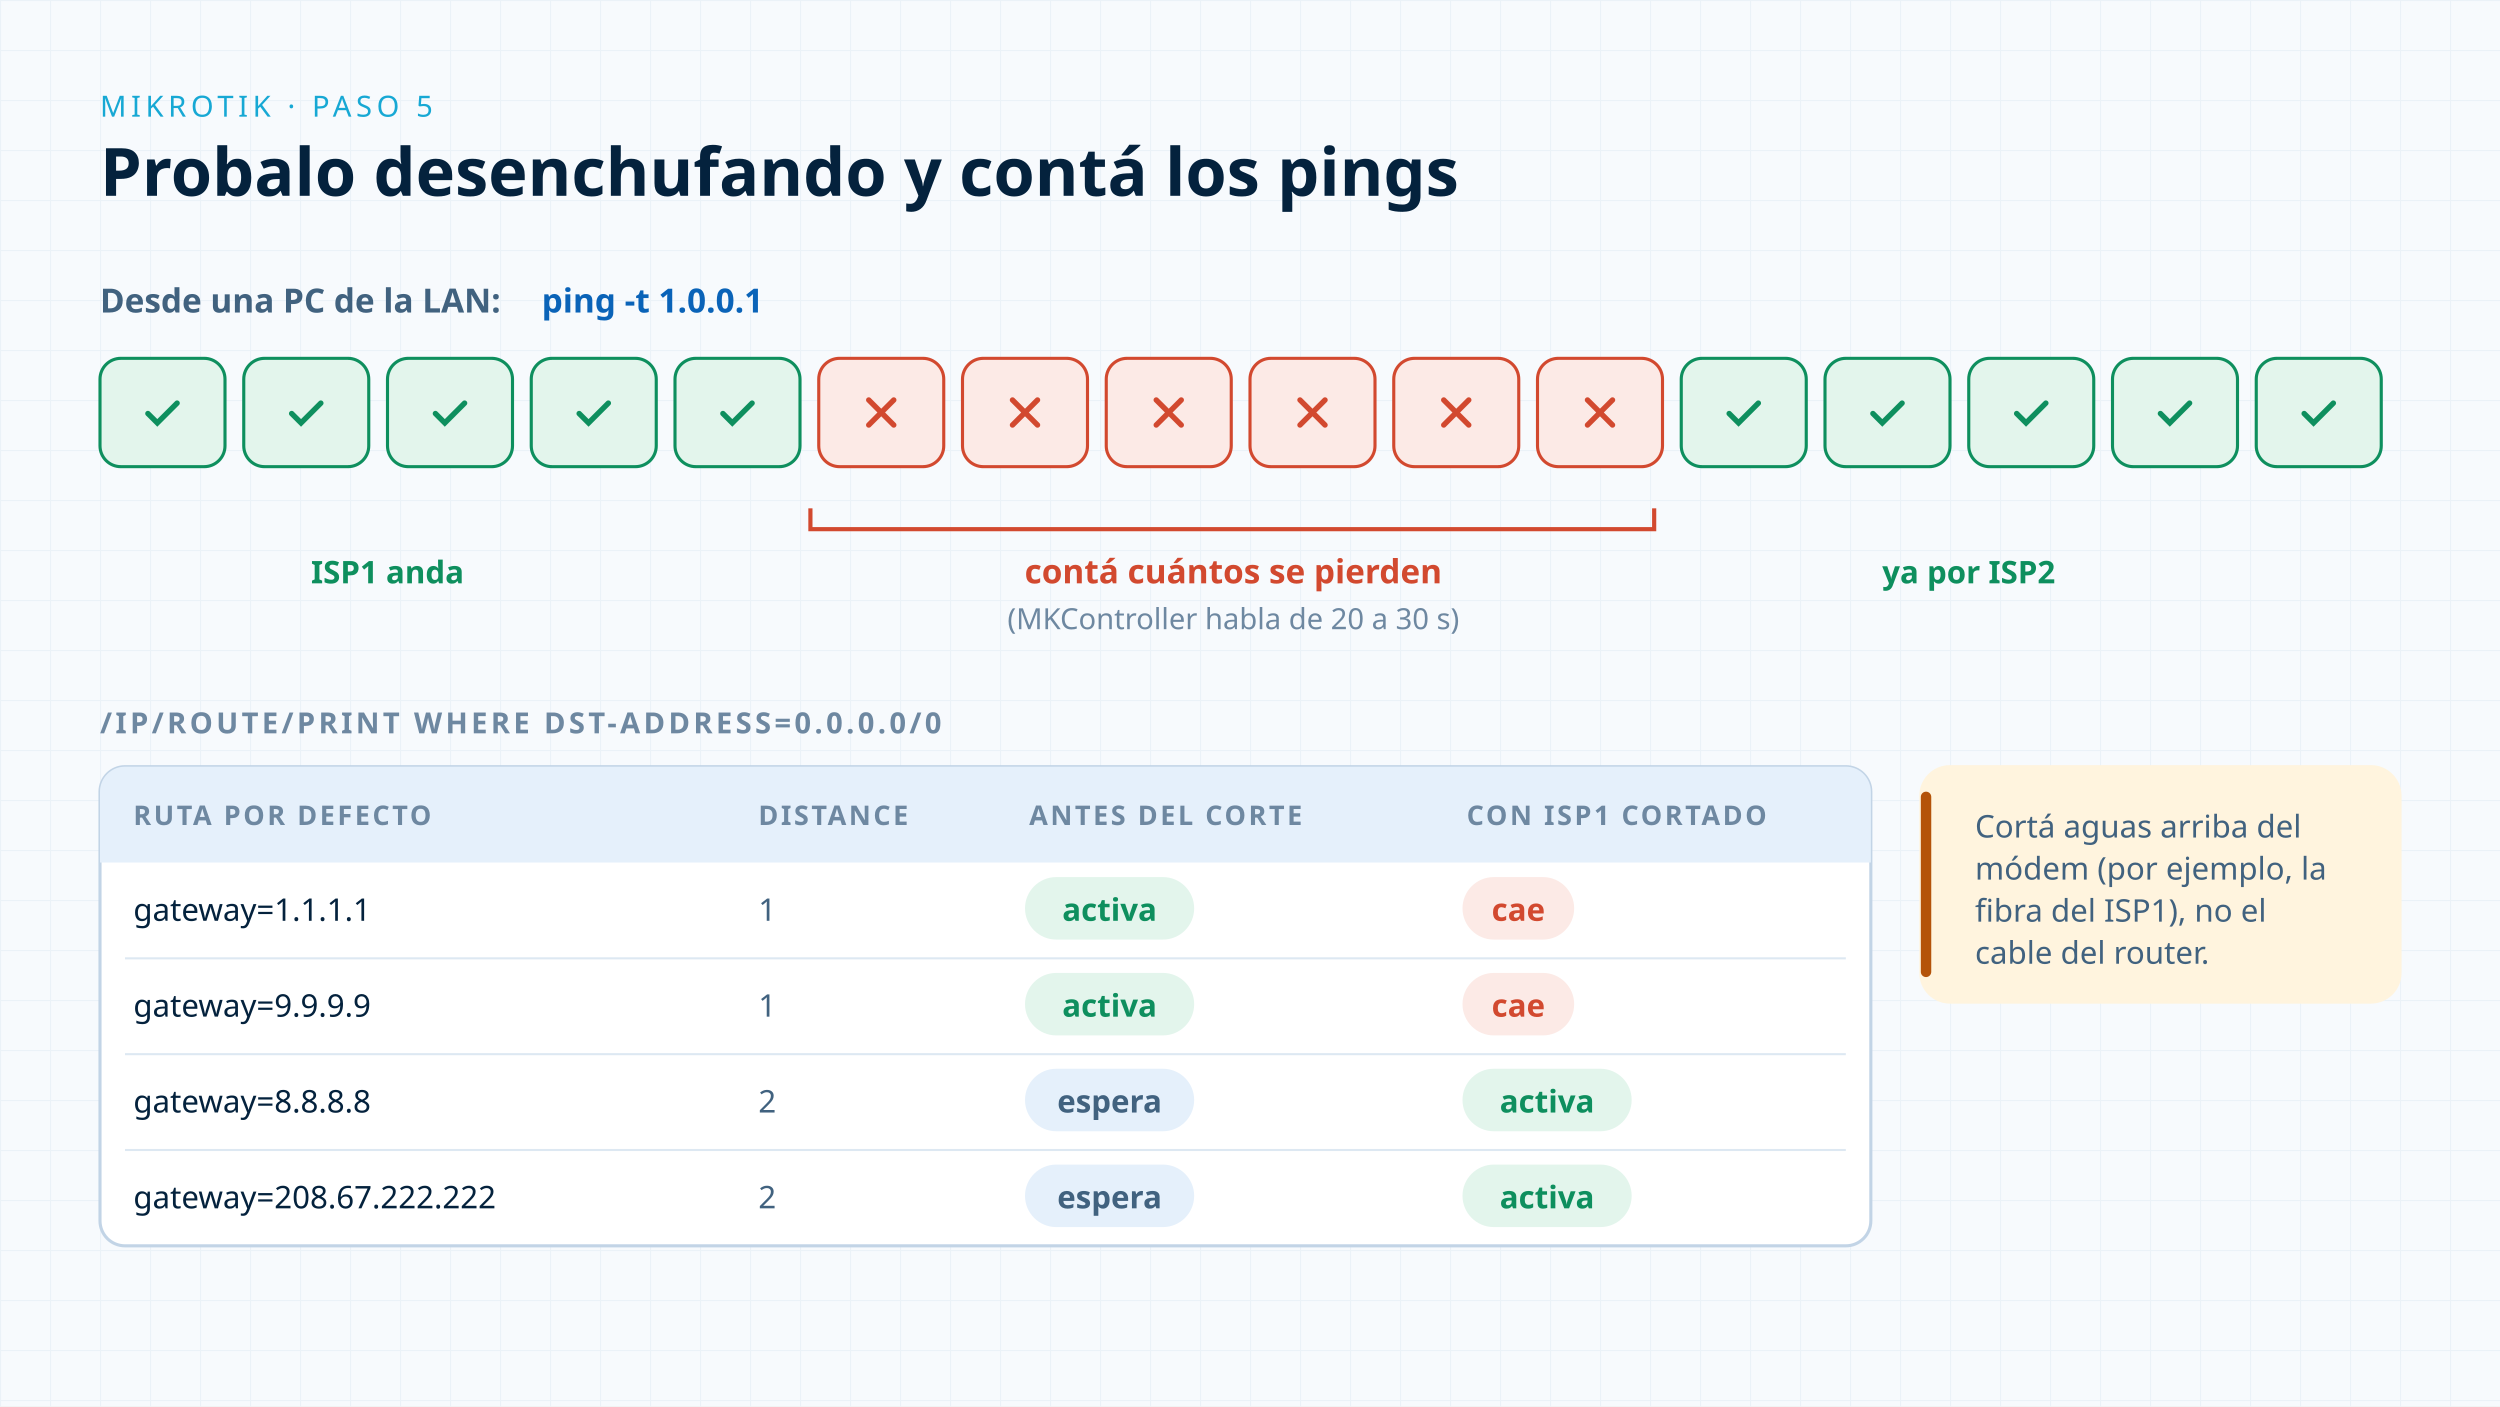
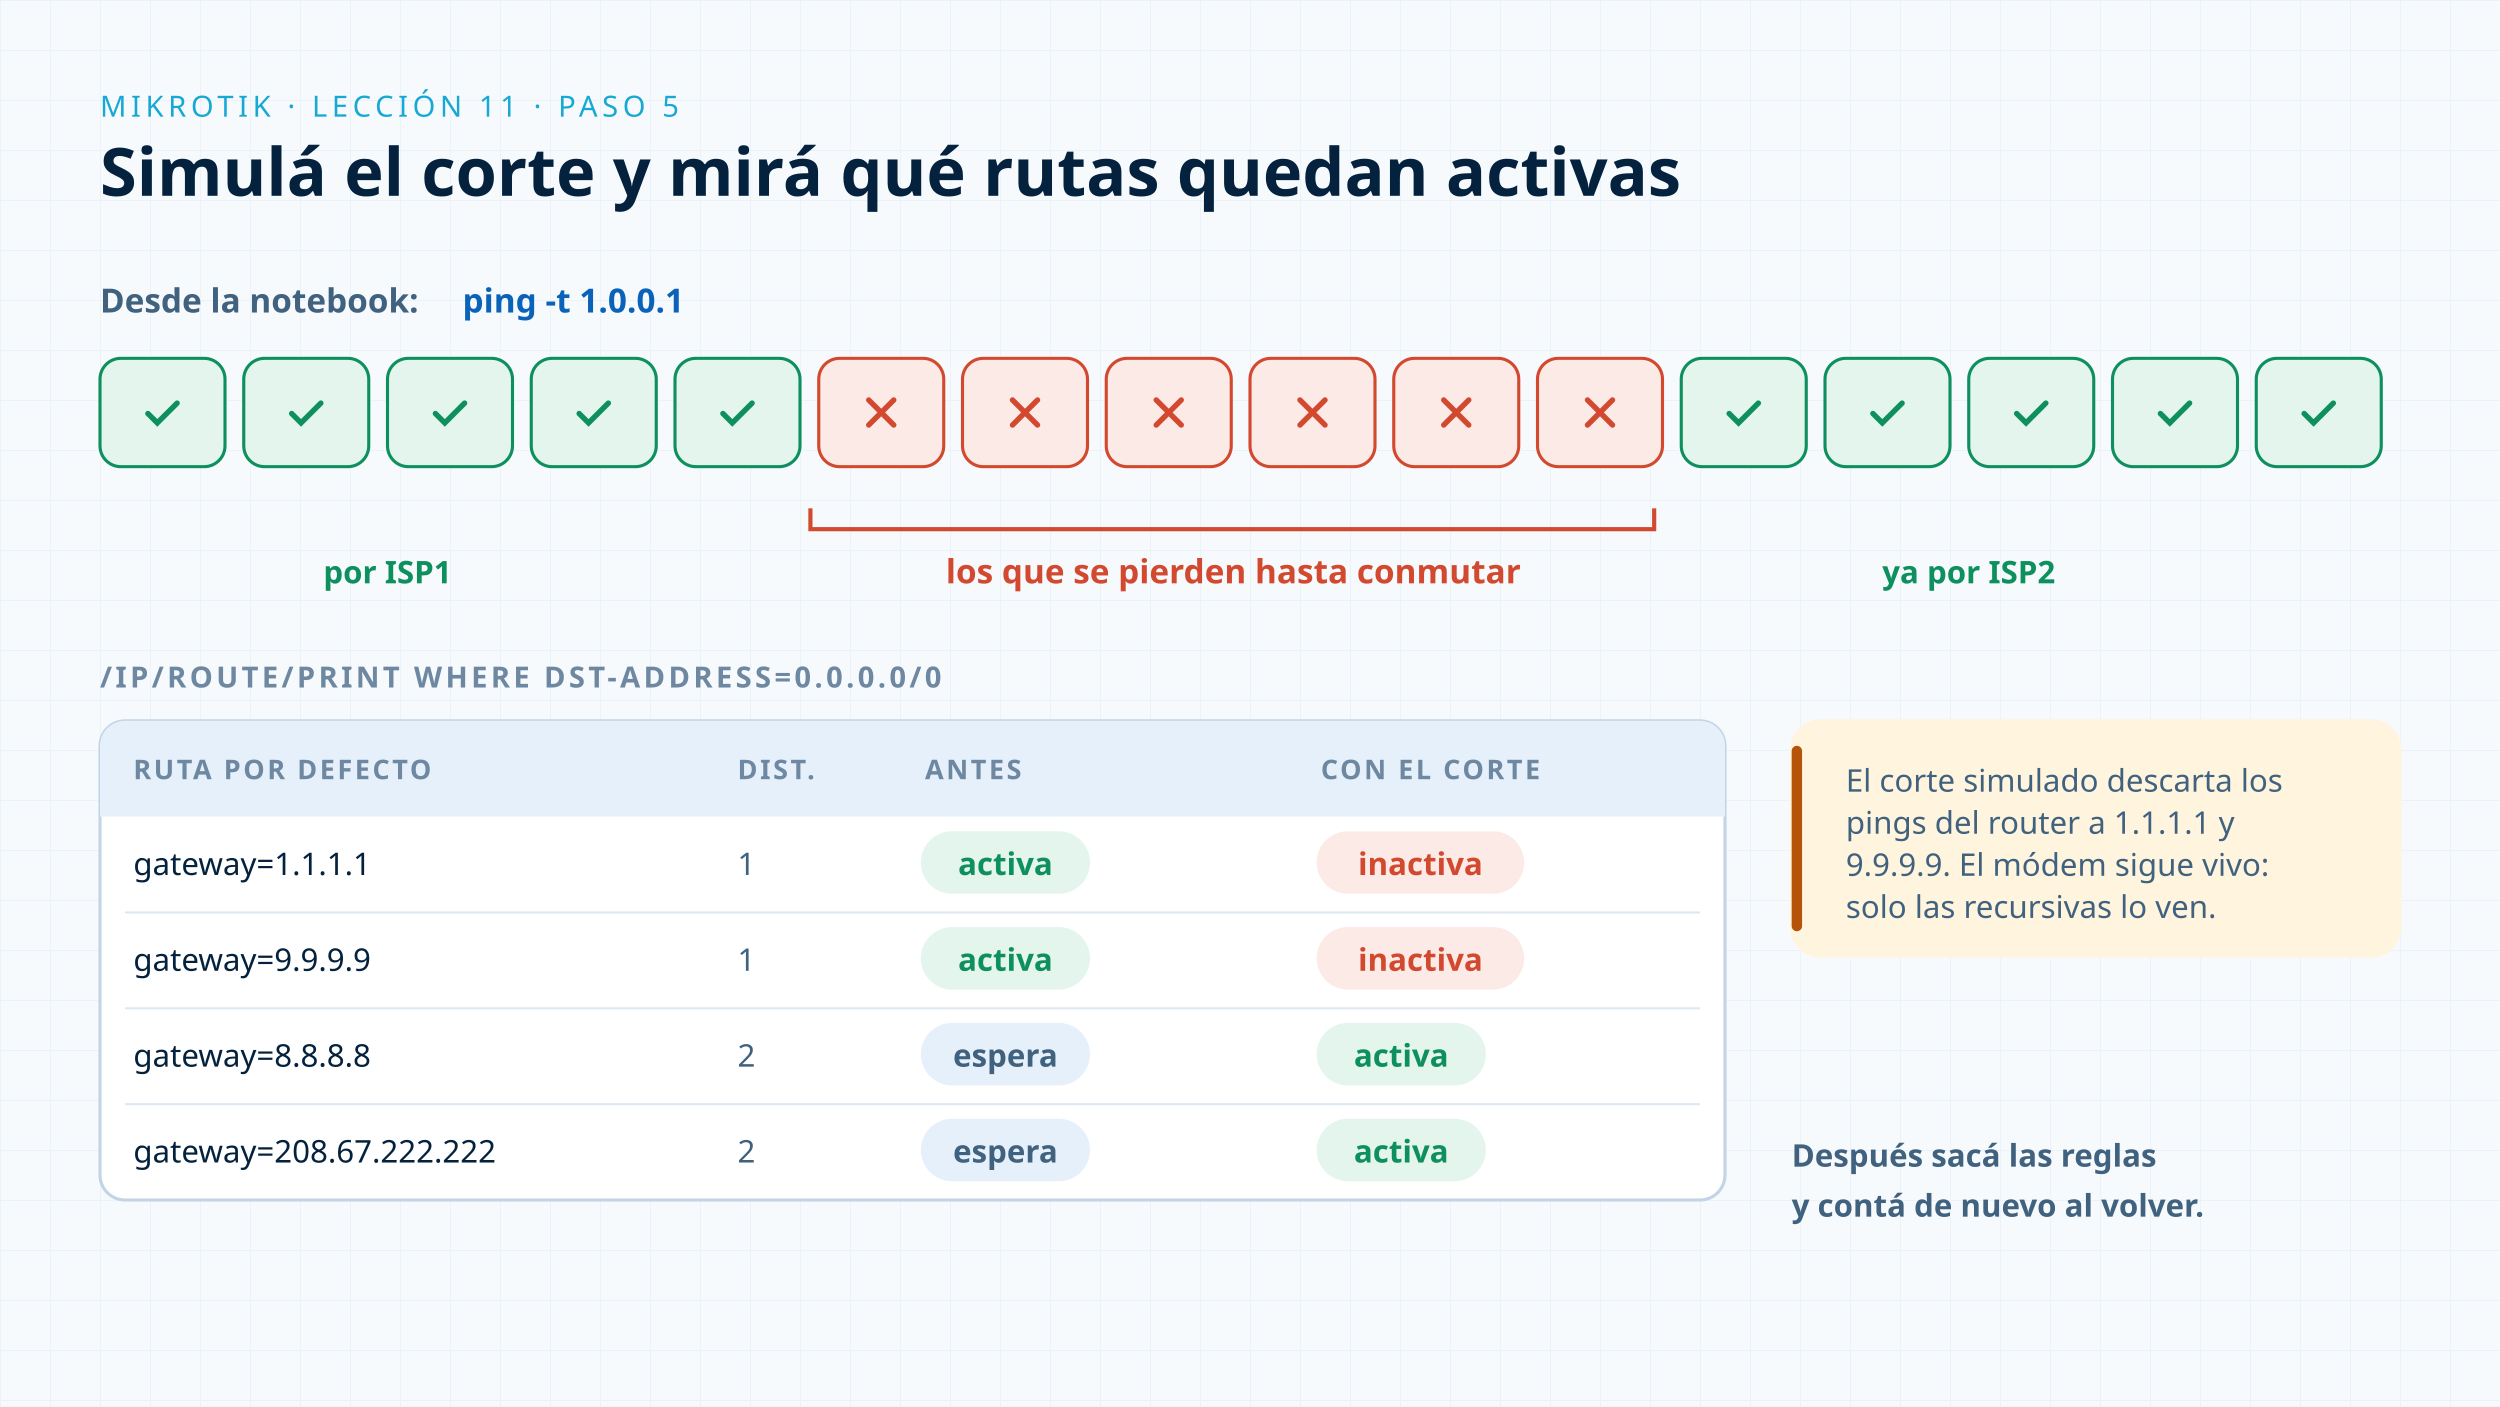
<svg xmlns="http://www.w3.org/2000/svg" viewBox="0 0 1200 675" width="1200" height="675" role="img">
  <defs>
    <marker id="a-blue" viewBox="0 0 10 10" refX="8" refY="5" markerWidth="7" markerHeight="7" orient="auto-start-reverse">
      <path d="M0 0L10 5L0 10z" fill="#0A63B8" />
    </marker>
    <marker id="a-cyan" viewBox="0 0 10 10" refX="8" refY="5" markerWidth="7" markerHeight="7" orient="auto-start-reverse">
      <path d="M0 0L10 5L0 10z" fill="#17A8D4" />
    </marker>
    <marker id="a-gray" viewBox="0 0 10 10" refX="8" refY="5" markerWidth="7" markerHeight="7" orient="auto-start-reverse">
      <path d="M0 0L10 5L0 10z" fill="#6E88A1" />
    </marker>
    <marker id="a-ok" viewBox="0 0 10 10" refX="8" refY="5" markerWidth="7" markerHeight="7" orient="auto-start-reverse">
      <path d="M0 0L10 5L0 10z" fill="#0E8F5E" />
    </marker>
    <marker id="a-alert" viewBox="0 0 10 10" refX="8" refY="5" markerWidth="7" markerHeight="7" orient="auto-start-reverse">
      <path d="M0 0L10 5L0 10z" fill="#D2492F" />
    </marker>
    <pattern id="grid" width="24" height="24" patternUnits="userSpaceOnUse">
      <path d="M24 0H0V24" fill="none" stroke="#E6EEF6" stroke-width="1" />
    </pattern>
  </defs>
  <rect width="1200" height="675" fill="#F7FAFD" />
  <rect width="1200" height="675" fill="url(#grid)" opacity=".7" />
-   <text x="48.0" y="56.0" font-family="JetBrains Mono" font-size="14" font-weight="500" fill="#17A8D4" text-anchor="start" letter-spacing="2.2">MIKROTIK · PASO 5</text>
-   <text x="48.0" y="94.0" font-family="Familjen Grotesk" font-size="32" font-weight="600" fill="#04223D" text-anchor="start">Probalo desenchufando y contá los pings</text>
-   <text x="48.0" y="150.0" font-family="Instrument Sans" font-size="16" font-weight="600" fill="#41627F" text-anchor="start">Desde una PC de la LAN:</text>
-   <text x="260.0" y="150.0" font-family="JetBrains Mono" font-size="16" font-weight="600" fill="#0A63B8" text-anchor="start">ping -t 1.0.0.1</text>
+   <text x="48.0" y="56.0" font-family="JetBrains Mono" font-size="14" font-weight="500" fill="#17A8D4" text-anchor="start" letter-spacing="2.2">MIKROTIK · LECCIÓN 11 · PASO 5</text>
+   <text x="48.0" y="94.0" font-family="Familjen Grotesk" font-size="32" font-weight="600" fill="#04223D" text-anchor="start">Simulá el corte y mirá qué rutas quedan activas</text>
+   <text x="48.0" y="150.0" font-family="Instrument Sans" font-size="16" font-weight="600" fill="#41627F" text-anchor="start">Desde la notebook:</text>
+   <text x="222.0" y="150.0" font-family="JetBrains Mono" font-size="16" font-weight="600" fill="#0A63B8" text-anchor="start">ping -t 1.0.0.1</text>
  <rect x="48" y="172" width="60" height="52" rx="10" fill="#E3F5EC" stroke="#0E8F5E" stroke-width="1.5" />
-   <g transform="translate(66 186) scale(1)" fill="none" stroke="#0E8F5E" stroke-width="2.6" stroke-linecap="round">
+   <g transform="translate(66 186)" fill="none" stroke="#0E8F5E" stroke-width="2.6" stroke-linecap="round">
    <path d="m5 12.5 4.5 4.5L19 7.5" />
  </g>
  <rect x="117" y="172" width="60" height="52" rx="10" fill="#E3F5EC" stroke="#0E8F5E" stroke-width="1.5" />
-   <g transform="translate(135 186) scale(1)" fill="none" stroke="#0E8F5E" stroke-width="2.6" stroke-linecap="round">
+   <g transform="translate(135 186)" fill="none" stroke="#0E8F5E" stroke-width="2.6" stroke-linecap="round">
    <path d="m5 12.5 4.5 4.5L19 7.5" />
  </g>
  <rect x="186" y="172" width="60" height="52" rx="10" fill="#E3F5EC" stroke="#0E8F5E" stroke-width="1.5" />
-   <g transform="translate(204 186) scale(1)" fill="none" stroke="#0E8F5E" stroke-width="2.6" stroke-linecap="round">
+   <g transform="translate(204 186)" fill="none" stroke="#0E8F5E" stroke-width="2.6" stroke-linecap="round">
    <path d="m5 12.5 4.5 4.5L19 7.5" />
  </g>
  <rect x="255" y="172" width="60" height="52" rx="10" fill="#E3F5EC" stroke="#0E8F5E" stroke-width="1.5" />
-   <g transform="translate(273 186) scale(1)" fill="none" stroke="#0E8F5E" stroke-width="2.6" stroke-linecap="round">
+   <g transform="translate(273 186)" fill="none" stroke="#0E8F5E" stroke-width="2.6" stroke-linecap="round">
    <path d="m5 12.5 4.5 4.5L19 7.5" />
  </g>
  <rect x="324" y="172" width="60" height="52" rx="10" fill="#E3F5EC" stroke="#0E8F5E" stroke-width="1.5" />
-   <g transform="translate(342 186) scale(1)" fill="none" stroke="#0E8F5E" stroke-width="2.6" stroke-linecap="round">
+   <g transform="translate(342 186)" fill="none" stroke="#0E8F5E" stroke-width="2.6" stroke-linecap="round">
    <path d="m5 12.5 4.5 4.5L19 7.5" />
  </g>
  <rect x="393" y="172" width="60" height="52" rx="10" fill="#FCEAE6" stroke="#D2492F" stroke-width="1.5" />
-   <g transform="translate(411 186) scale(1)" fill="none" stroke="#D2492F" stroke-width="2.6" stroke-linecap="round">
+   <g transform="translate(411 186)" fill="none" stroke="#D2492F" stroke-width="2.6" stroke-linecap="round">
    <path d="M6 6l12 12M18 6 6 18" />
  </g>
  <rect x="462" y="172" width="60" height="52" rx="10" fill="#FCEAE6" stroke="#D2492F" stroke-width="1.5" />
-   <g transform="translate(480 186) scale(1)" fill="none" stroke="#D2492F" stroke-width="2.6" stroke-linecap="round">
+   <g transform="translate(480 186)" fill="none" stroke="#D2492F" stroke-width="2.6" stroke-linecap="round">
    <path d="M6 6l12 12M18 6 6 18" />
  </g>
  <rect x="531" y="172" width="60" height="52" rx="10" fill="#FCEAE6" stroke="#D2492F" stroke-width="1.5" />
-   <g transform="translate(549 186) scale(1)" fill="none" stroke="#D2492F" stroke-width="2.6" stroke-linecap="round">
+   <g transform="translate(549 186)" fill="none" stroke="#D2492F" stroke-width="2.6" stroke-linecap="round">
    <path d="M6 6l12 12M18 6 6 18" />
  </g>
  <rect x="600" y="172" width="60" height="52" rx="10" fill="#FCEAE6" stroke="#D2492F" stroke-width="1.5" />
-   <g transform="translate(618 186) scale(1)" fill="none" stroke="#D2492F" stroke-width="2.6" stroke-linecap="round">
+   <g transform="translate(618 186)" fill="none" stroke="#D2492F" stroke-width="2.6" stroke-linecap="round">
    <path d="M6 6l12 12M18 6 6 18" />
  </g>
  <rect x="669" y="172" width="60" height="52" rx="10" fill="#FCEAE6" stroke="#D2492F" stroke-width="1.5" />
-   <g transform="translate(687 186) scale(1)" fill="none" stroke="#D2492F" stroke-width="2.6" stroke-linecap="round">
+   <g transform="translate(687 186)" fill="none" stroke="#D2492F" stroke-width="2.6" stroke-linecap="round">
    <path d="M6 6l12 12M18 6 6 18" />
  </g>
  <rect x="738" y="172" width="60" height="52" rx="10" fill="#FCEAE6" stroke="#D2492F" stroke-width="1.5" />
-   <g transform="translate(756 186) scale(1)" fill="none" stroke="#D2492F" stroke-width="2.6" stroke-linecap="round">
+   <g transform="translate(756 186)" fill="none" stroke="#D2492F" stroke-width="2.6" stroke-linecap="round">
    <path d="M6 6l12 12M18 6 6 18" />
  </g>
  <rect x="807" y="172" width="60" height="52" rx="10" fill="#E3F5EC" stroke="#0E8F5E" stroke-width="1.5" />
-   <g transform="translate(825 186) scale(1)" fill="none" stroke="#0E8F5E" stroke-width="2.6" stroke-linecap="round">
+   <g transform="translate(825 186)" fill="none" stroke="#0E8F5E" stroke-width="2.6" stroke-linecap="round">
    <path d="m5 12.5 4.5 4.5L19 7.5" />
  </g>
  <rect x="876" y="172" width="60" height="52" rx="10" fill="#E3F5EC" stroke="#0E8F5E" stroke-width="1.5" />
-   <g transform="translate(894 186) scale(1)" fill="none" stroke="#0E8F5E" stroke-width="2.6" stroke-linecap="round">
+   <g transform="translate(894 186)" fill="none" stroke="#0E8F5E" stroke-width="2.6" stroke-linecap="round">
    <path d="m5 12.5 4.5 4.5L19 7.5" />
  </g>
  <rect x="945" y="172" width="60" height="52" rx="10" fill="#E3F5EC" stroke="#0E8F5E" stroke-width="1.5" />
-   <g transform="translate(963 186) scale(1)" fill="none" stroke="#0E8F5E" stroke-width="2.6" stroke-linecap="round">
+   <g transform="translate(963 186)" fill="none" stroke="#0E8F5E" stroke-width="2.6" stroke-linecap="round">
    <path d="m5 12.5 4.5 4.5L19 7.5" />
  </g>
  <rect x="1014" y="172" width="60" height="52" rx="10" fill="#E3F5EC" stroke="#0E8F5E" stroke-width="1.5" />
-   <g transform="translate(1032 186) scale(1)" fill="none" stroke="#0E8F5E" stroke-width="2.6" stroke-linecap="round">
+   <g transform="translate(1032 186)" fill="none" stroke="#0E8F5E" stroke-width="2.6" stroke-linecap="round">
    <path d="m5 12.5 4.5 4.5L19 7.5" />
  </g>
  <rect x="1083" y="172" width="60" height="52" rx="10" fill="#E3F5EC" stroke="#0E8F5E" stroke-width="1.5" />
-   <g transform="translate(1101 186) scale(1)" fill="none" stroke="#0E8F5E" stroke-width="2.6" stroke-linecap="round">
+   <g transform="translate(1101 186)" fill="none" stroke="#0E8F5E" stroke-width="2.6" stroke-linecap="round">
    <path d="m5 12.5 4.5 4.5L19 7.5" />
  </g>
  <path d="M389 244v10H794v-10" fill="none" stroke="#D2492F" stroke-width="2" />
-   <text x="592.0" y="280.0" font-family="Instrument Sans" font-size="16" font-weight="600" fill="#D2492F" text-anchor="middle">contá cuántos se pierden</text>
-   <text x="592.0" y="302.0" font-family="Instrument Sans" font-size="14" font-weight="500" fill="#6E88A1" text-anchor="middle">(MKController habla de 20 a 30 s)</text>
-   <text x="186.0" y="280.0" font-family="Instrument Sans" font-size="15" font-weight="600" fill="#0E8F5E" text-anchor="middle">ISP1 anda</text>
+   <text x="592.0" y="280.0" font-family="Instrument Sans" font-size="16" font-weight="600" fill="#D2492F" text-anchor="middle">los que se pierden hasta conmutar</text>
+   <text x="186.0" y="280.0" font-family="Instrument Sans" font-size="15" font-weight="600" fill="#0E8F5E" text-anchor="middle">por ISP1</text>
  <text x="945.0" y="280.0" font-family="Instrument Sans" font-size="15" font-weight="600" fill="#0E8F5E" text-anchor="middle">ya por ISP2</text>
-   <text x="48.0" y="352.0" font-family="JetBrains Mono" font-size="14" font-weight="600" fill="#6E88A1" text-anchor="start" letter-spacing="1.6">/IP/ROUTE/PRINT WHERE DST-ADDRESS=0.0.0.0/0</text>
-   <rect x="48" y="368" width="850" height="230" rx="12" fill="#FFFFFF" stroke="#C2D4E6" stroke-width="1.5" />
-   <path d="M48 380a12 12 0 0 1 12 -12h826a12 12 0 0 1 12 12v34h-850z" fill="#E5F0FB" />
-   <text x="64.0" y="396.0" font-family="JetBrains Mono" font-size="13" font-weight="600" fill="#6E88A1" text-anchor="start" letter-spacing="1.2">RUTA POR DEFECTO</text>
-   <text x="364.0" y="396.0" font-family="JetBrains Mono" font-size="13" font-weight="600" fill="#6E88A1" text-anchor="start" letter-spacing="1.2">DISTANCE</text>
-   <text x="494.0" y="396.0" font-family="JetBrains Mono" font-size="13" font-weight="600" fill="#6E88A1" text-anchor="start" letter-spacing="1.2">ANTES DEL CORTE</text>
-   <text x="704.0" y="396.0" font-family="JetBrains Mono" font-size="13" font-weight="600" fill="#6E88A1" text-anchor="start" letter-spacing="1.2">CON ISP1 CORTADO</text>
-   <text x="64.0" y="442.0" font-family="JetBrains Mono" font-size="15" font-weight="500" fill="#04223D" text-anchor="start">gateway=1.1.1.1</text>
-   <text x="364.0" y="442.0" font-family="JetBrains Mono" font-size="15" font-weight="400" fill="#41627F" text-anchor="start">1</text>
-   <rect x="492.0" y="421.0" width="81.2" height="30" rx="15" fill="#E3F5EC" />
-   <text x="532.6" y="442.0" font-family="JetBrains Mono" font-size="15" font-weight="600" fill="#0E8F5E" text-anchor="middle">activa</text>
-   <rect x="702.0" y="421.0" width="53.6" height="30" rx="15" fill="#FCEAE6" />
-   <text x="728.8" y="442.0" font-family="JetBrains Mono" font-size="15" font-weight="600" fill="#D2492F" text-anchor="middle">cae</text>
-   <path d="M60 460H886" stroke="#DDE8F2" stroke-width="1" />
-   <text x="64.0" y="488.0" font-family="JetBrains Mono" font-size="15" font-weight="500" fill="#04223D" text-anchor="start">gateway=9.9.9.9</text>
-   <text x="364.0" y="488.0" font-family="JetBrains Mono" font-size="15" font-weight="400" fill="#41627F" text-anchor="start">1</text>
-   <rect x="492.0" y="467.0" width="81.2" height="30" rx="15" fill="#E3F5EC" />
-   <text x="532.6" y="488.0" font-family="JetBrains Mono" font-size="15" font-weight="600" fill="#0E8F5E" text-anchor="middle">activa</text>
-   <rect x="702.0" y="467.0" width="53.6" height="30" rx="15" fill="#FCEAE6" />
-   <text x="728.8" y="488.0" font-family="JetBrains Mono" font-size="15" font-weight="600" fill="#D2492F" text-anchor="middle">cae</text>
-   <path d="M60 506H886" stroke="#DDE8F2" stroke-width="1" />
-   <text x="64.0" y="534.0" font-family="JetBrains Mono" font-size="15" font-weight="500" fill="#04223D" text-anchor="start">gateway=8.8.8.8</text>
-   <text x="364.0" y="534.0" font-family="JetBrains Mono" font-size="15" font-weight="400" fill="#41627F" text-anchor="start">2</text>
-   <rect x="492.0" y="513.0" width="81.2" height="30" rx="15" fill="#E5F0FB" />
-   <text x="532.6" y="534.0" font-family="JetBrains Mono" font-size="15" font-weight="600" fill="#41627F" text-anchor="middle">espera</text>
-   <rect x="702.0" y="513.0" width="81.2" height="30" rx="15" fill="#E3F5EC" />
-   <text x="742.6" y="534.0" font-family="JetBrains Mono" font-size="15" font-weight="600" fill="#0E8F5E" text-anchor="middle">activa</text>
-   <path d="M60 552H886" stroke="#DDE8F2" stroke-width="1" />
-   <text x="64.0" y="580.0" font-family="JetBrains Mono" font-size="15" font-weight="500" fill="#04223D" text-anchor="start">gateway=208.67.222.222</text>
-   <text x="364.0" y="580.0" font-family="JetBrains Mono" font-size="15" font-weight="400" fill="#41627F" text-anchor="start">2</text>
-   <rect x="492.0" y="559.0" width="81.2" height="30" rx="15" fill="#E5F0FB" />
-   <text x="532.6" y="580.0" font-family="JetBrains Mono" font-size="15" font-weight="600" fill="#41627F" text-anchor="middle">espera</text>
-   <rect x="702.0" y="559.0" width="81.2" height="30" rx="15" fill="#E3F5EC" />
-   <text x="742.6" y="580.0" font-family="JetBrains Mono" font-size="15" font-weight="600" fill="#0E8F5E" text-anchor="middle">activa</text>
-   <rect x="922" y="368" width="230" height="113" rx="14" fill="#FFF4DE" stroke="#FFF4DE" stroke-width="1.5" />
-   <rect x="922" y="380" width="5" height="89" rx="2.5" fill="#B45309" />
-   <text x="948.0" y="402.0" font-family="Instrument Sans" font-size="15" font-weight="400" fill="#41627F" text-anchor="start">
-     <tspan x="948.0" dy="0.0">Cortá aguas arriba del</tspan>
-     <tspan x="948.0" dy="20.2">módem (por ejemplo, la</tspan>
-     <tspan x="948.0" dy="20.2">fibra del ISP1), no el</tspan>
-     <tspan x="948.0" dy="20.2">cable del router.</tspan>
+   <text x="48.0" y="330.0" font-family="JetBrains Mono" font-size="14" font-weight="600" fill="#6E88A1" text-anchor="start" letter-spacing="1.6">/IP/ROUTE/PRINT WHERE DST-ADDRESS=0.0.0.0/0</text>
+   <rect x="48" y="346" width="780" height="230" rx="12" fill="#FFFFFF" stroke="#C2D4E6" stroke-width="1.5" />
+   <path d="M48 358a12 12 0 0 1 12 -12h756a12 12 0 0 1 12 12v34h-780z" fill="#E5F0FB" />
+   <text x="64.0" y="374.0" font-family="JetBrains Mono" font-size="13" font-weight="600" fill="#6E88A1" text-anchor="start" letter-spacing="1.2">RUTA POR DEFECTO</text>
+   <text x="354.0" y="374.0" font-family="JetBrains Mono" font-size="13" font-weight="600" fill="#6E88A1" text-anchor="start" letter-spacing="1.2">DIST.</text>
+   <text x="444.0" y="374.0" font-family="JetBrains Mono" font-size="13" font-weight="600" fill="#6E88A1" text-anchor="start" letter-spacing="1.2">ANTES</text>
+   <text x="634.0" y="374.0" font-family="JetBrains Mono" font-size="13" font-weight="600" fill="#6E88A1" text-anchor="start" letter-spacing="1.2">CON EL CORTE</text>
+   <text x="64.0" y="420.0" font-family="JetBrains Mono" font-size="15" font-weight="500" fill="#04223D" text-anchor="start">gateway=1.1.1.1</text>
+   <text x="354.0" y="420.0" font-family="JetBrains Mono" font-size="15" font-weight="400" fill="#41627F" text-anchor="start">1</text>
+   <rect x="442.0" y="399.0" width="81.2" height="30" rx="15" fill="#E3F5EC" />
+   <text x="482.6" y="420.0" font-family="JetBrains Mono" font-size="15" font-weight="600" fill="#0E8F5E" text-anchor="middle">activa</text>
+   <rect x="632.0" y="399.0" width="99.6" height="30" rx="15" fill="#FCEAE6" />
+   <text x="681.8" y="420.0" font-family="JetBrains Mono" font-size="15" font-weight="600" fill="#D2492F" text-anchor="middle">inactiva</text>
+   <path d="M60 438H816" stroke="#DDE8F2" stroke-width="1" />
+   <text x="64.0" y="466.0" font-family="JetBrains Mono" font-size="15" font-weight="500" fill="#04223D" text-anchor="start">gateway=9.9.9.9</text>
+   <text x="354.0" y="466.0" font-family="JetBrains Mono" font-size="15" font-weight="400" fill="#41627F" text-anchor="start">1</text>
+   <rect x="442.0" y="445.0" width="81.2" height="30" rx="15" fill="#E3F5EC" />
+   <text x="482.6" y="466.0" font-family="JetBrains Mono" font-size="15" font-weight="600" fill="#0E8F5E" text-anchor="middle">activa</text>
+   <rect x="632.0" y="445.0" width="99.6" height="30" rx="15" fill="#FCEAE6" />
+   <text x="681.8" y="466.0" font-family="JetBrains Mono" font-size="15" font-weight="600" fill="#D2492F" text-anchor="middle">inactiva</text>
+   <path d="M60 484H816" stroke="#DDE8F2" stroke-width="1" />
+   <text x="64.0" y="512.0" font-family="JetBrains Mono" font-size="15" font-weight="500" fill="#04223D" text-anchor="start">gateway=8.8.8.8</text>
+   <text x="354.0" y="512.0" font-family="JetBrains Mono" font-size="15" font-weight="400" fill="#41627F" text-anchor="start">2</text>
+   <rect x="442.0" y="491.0" width="81.2" height="30" rx="15" fill="#E5F0FB" />
+   <text x="482.6" y="512.0" font-family="JetBrains Mono" font-size="15" font-weight="600" fill="#41627F" text-anchor="middle">espera</text>
+   <rect x="632.0" y="491.0" width="81.2" height="30" rx="15" fill="#E3F5EC" />
+   <text x="672.6" y="512.0" font-family="JetBrains Mono" font-size="15" font-weight="600" fill="#0E8F5E" text-anchor="middle">activa</text>
+   <path d="M60 530H816" stroke="#DDE8F2" stroke-width="1" />
+   <text x="64.0" y="558.0" font-family="JetBrains Mono" font-size="15" font-weight="500" fill="#04223D" text-anchor="start">gateway=208.67.222.222</text>
+   <text x="354.0" y="558.0" font-family="JetBrains Mono" font-size="15" font-weight="400" fill="#41627F" text-anchor="start">2</text>
+   <rect x="442.0" y="537.0" width="81.2" height="30" rx="15" fill="#E5F0FB" />
+   <text x="482.6" y="558.0" font-family="JetBrains Mono" font-size="15" font-weight="600" fill="#41627F" text-anchor="middle">espera</text>
+   <rect x="632.0" y="537.0" width="81.2" height="30" rx="15" fill="#E3F5EC" />
+   <text x="672.6" y="558.0" font-family="JetBrains Mono" font-size="15" font-weight="600" fill="#0E8F5E" text-anchor="middle">activa</text>
+   <rect x="860" y="346" width="292" height="113" rx="14" fill="#FFF4DE" stroke="#FFF4DE" stroke-width="1.5" />
+   <rect x="860" y="358" width="5" height="89" rx="2.5" fill="#B45309" />
+   <text x="886.0" y="380.0" font-family="Instrument Sans" font-size="15" font-weight="400" fill="#41627F" text-anchor="start">
+     <tspan x="886.0" dy="0.0">El corte simulado descarta los</tspan>
+     <tspan x="886.0" dy="20.2">pings del router a 1.1.1.1 y</tspan>
+     <tspan x="886.0" dy="20.2">9.9.9.9. El módem sigue vivo:</tspan>
+     <tspan x="886.0" dy="20.2">solo las recursivas lo ven.</tspan>
  </text>
+   <text x="860.0" y="560.0" font-family="Instrument Sans" font-size="15" font-weight="600" fill="#41627F" text-anchor="start">Después sacá las reglas</text>
+   <text x="860.0" y="584.0" font-family="Instrument Sans" font-size="15" font-weight="600" fill="#41627F" text-anchor="start">y contá de nuevo al volver.</text>
</svg>
